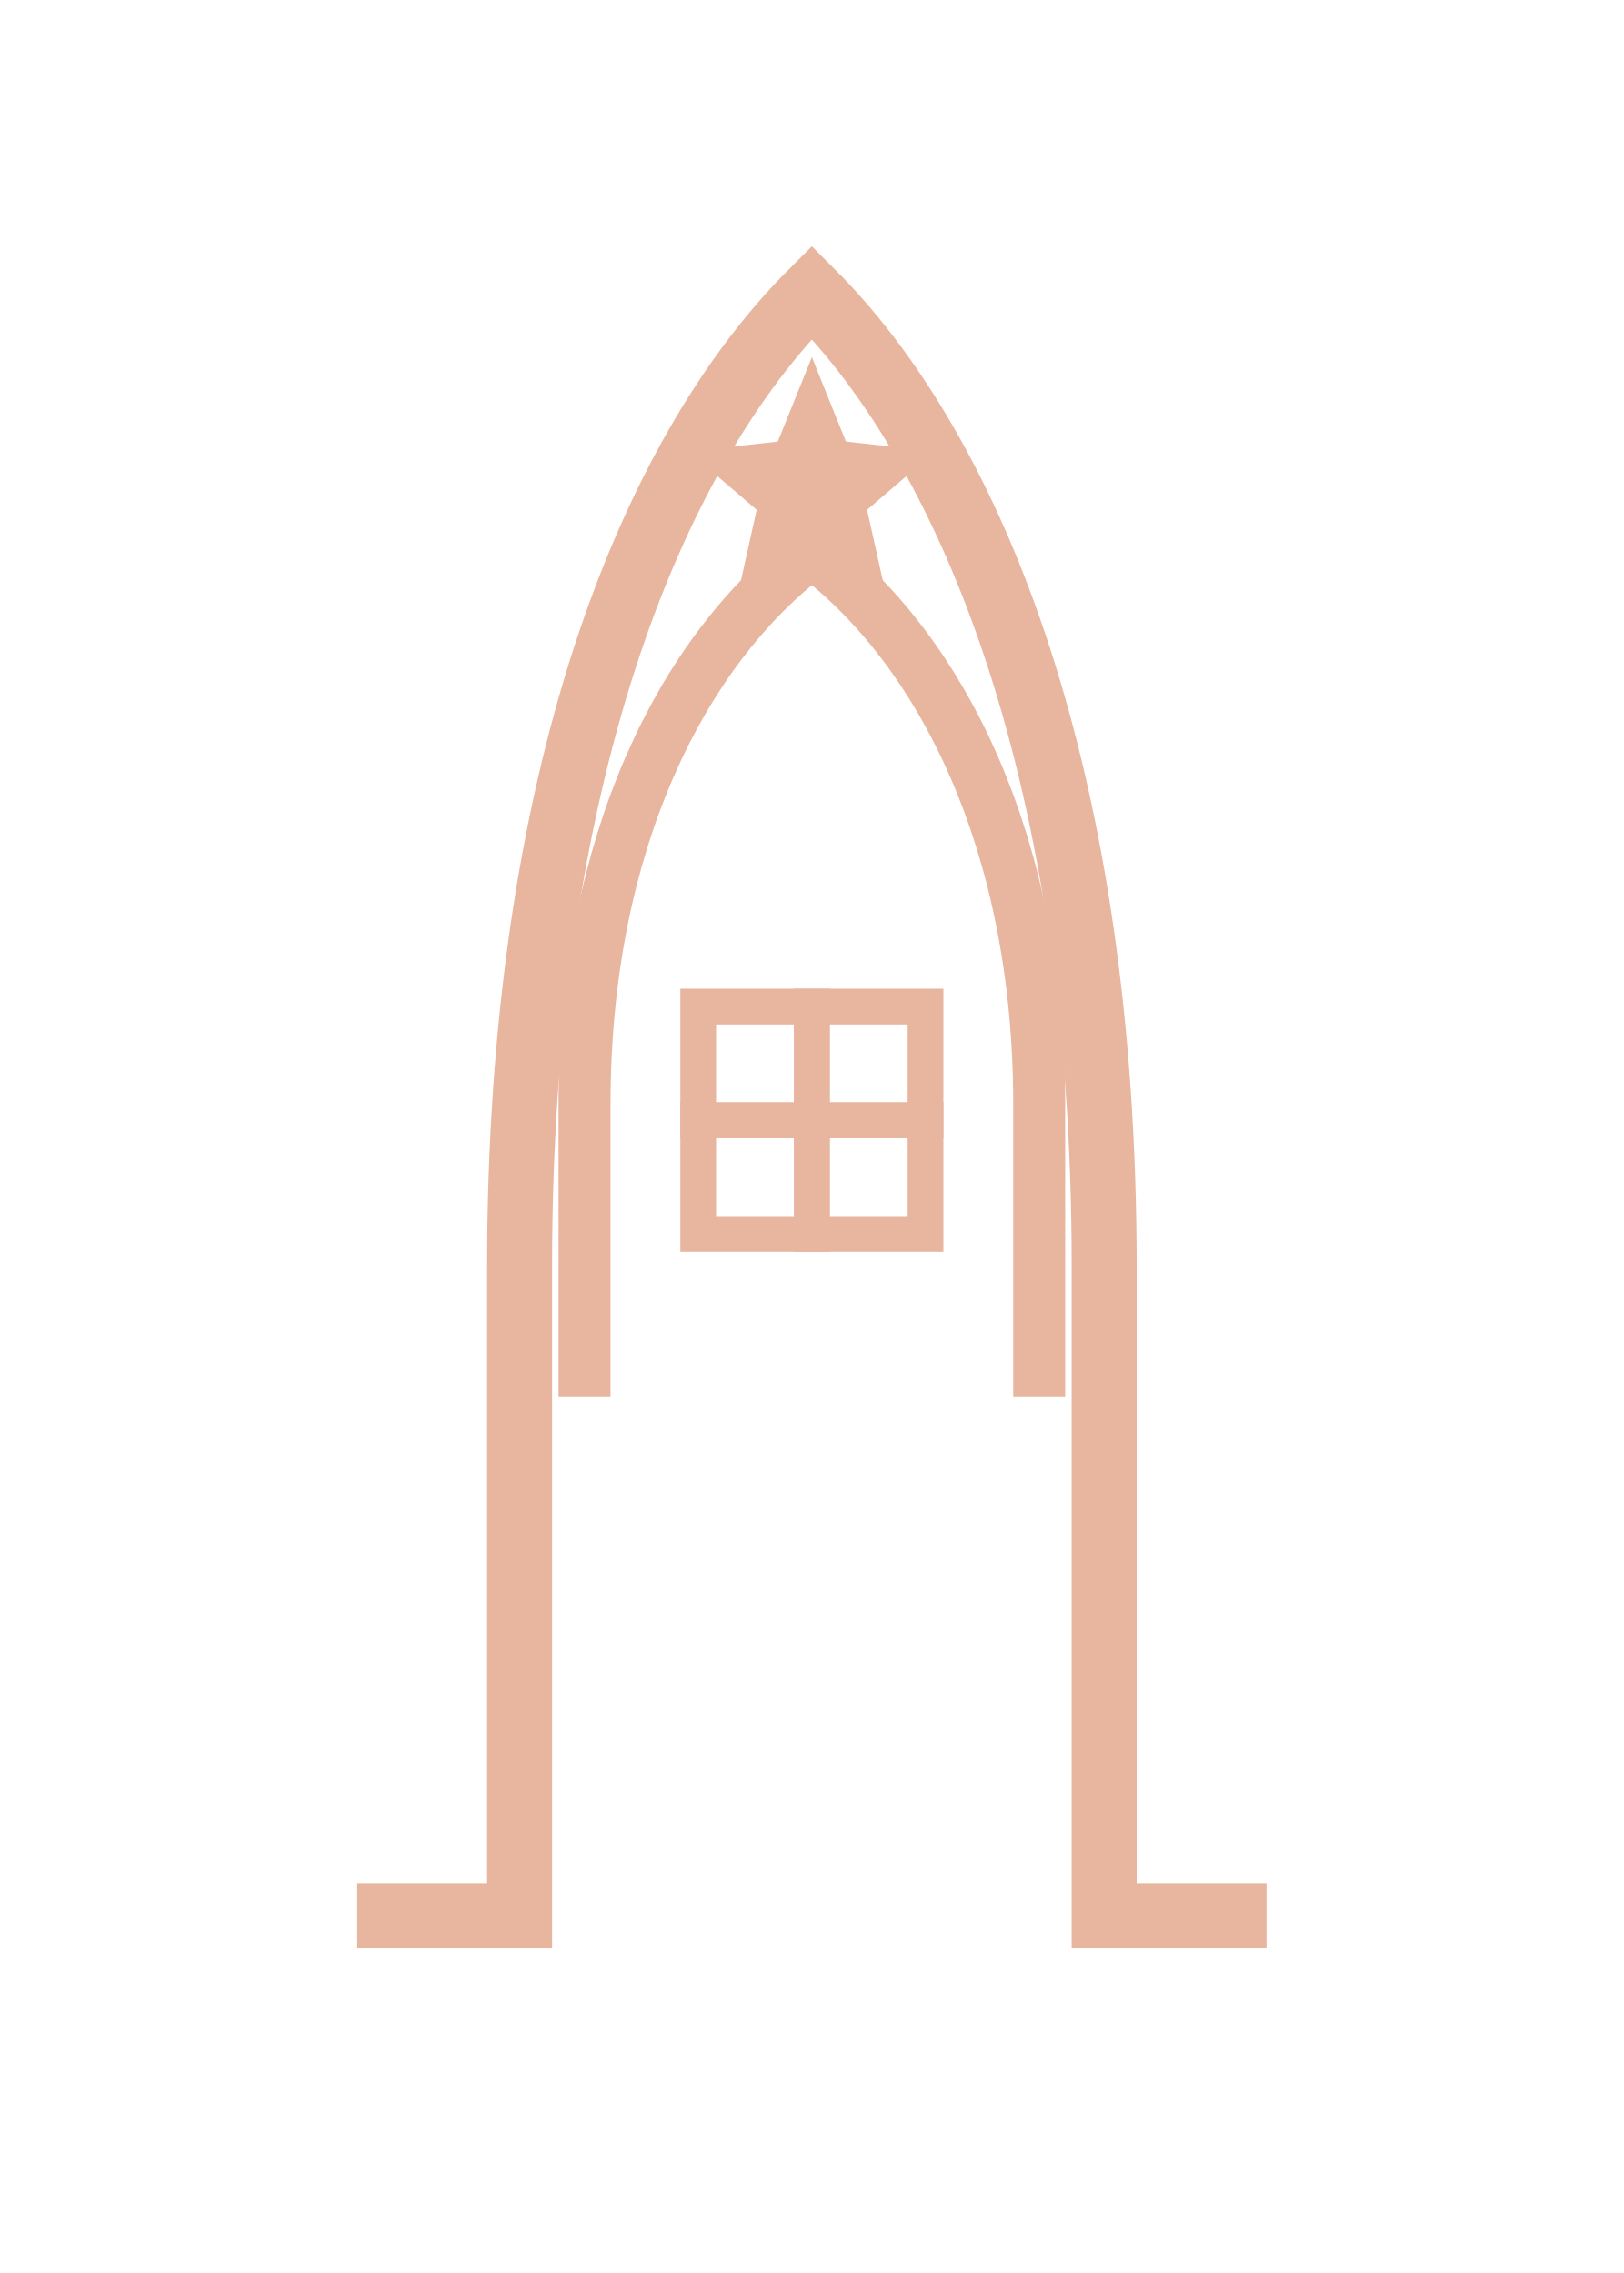
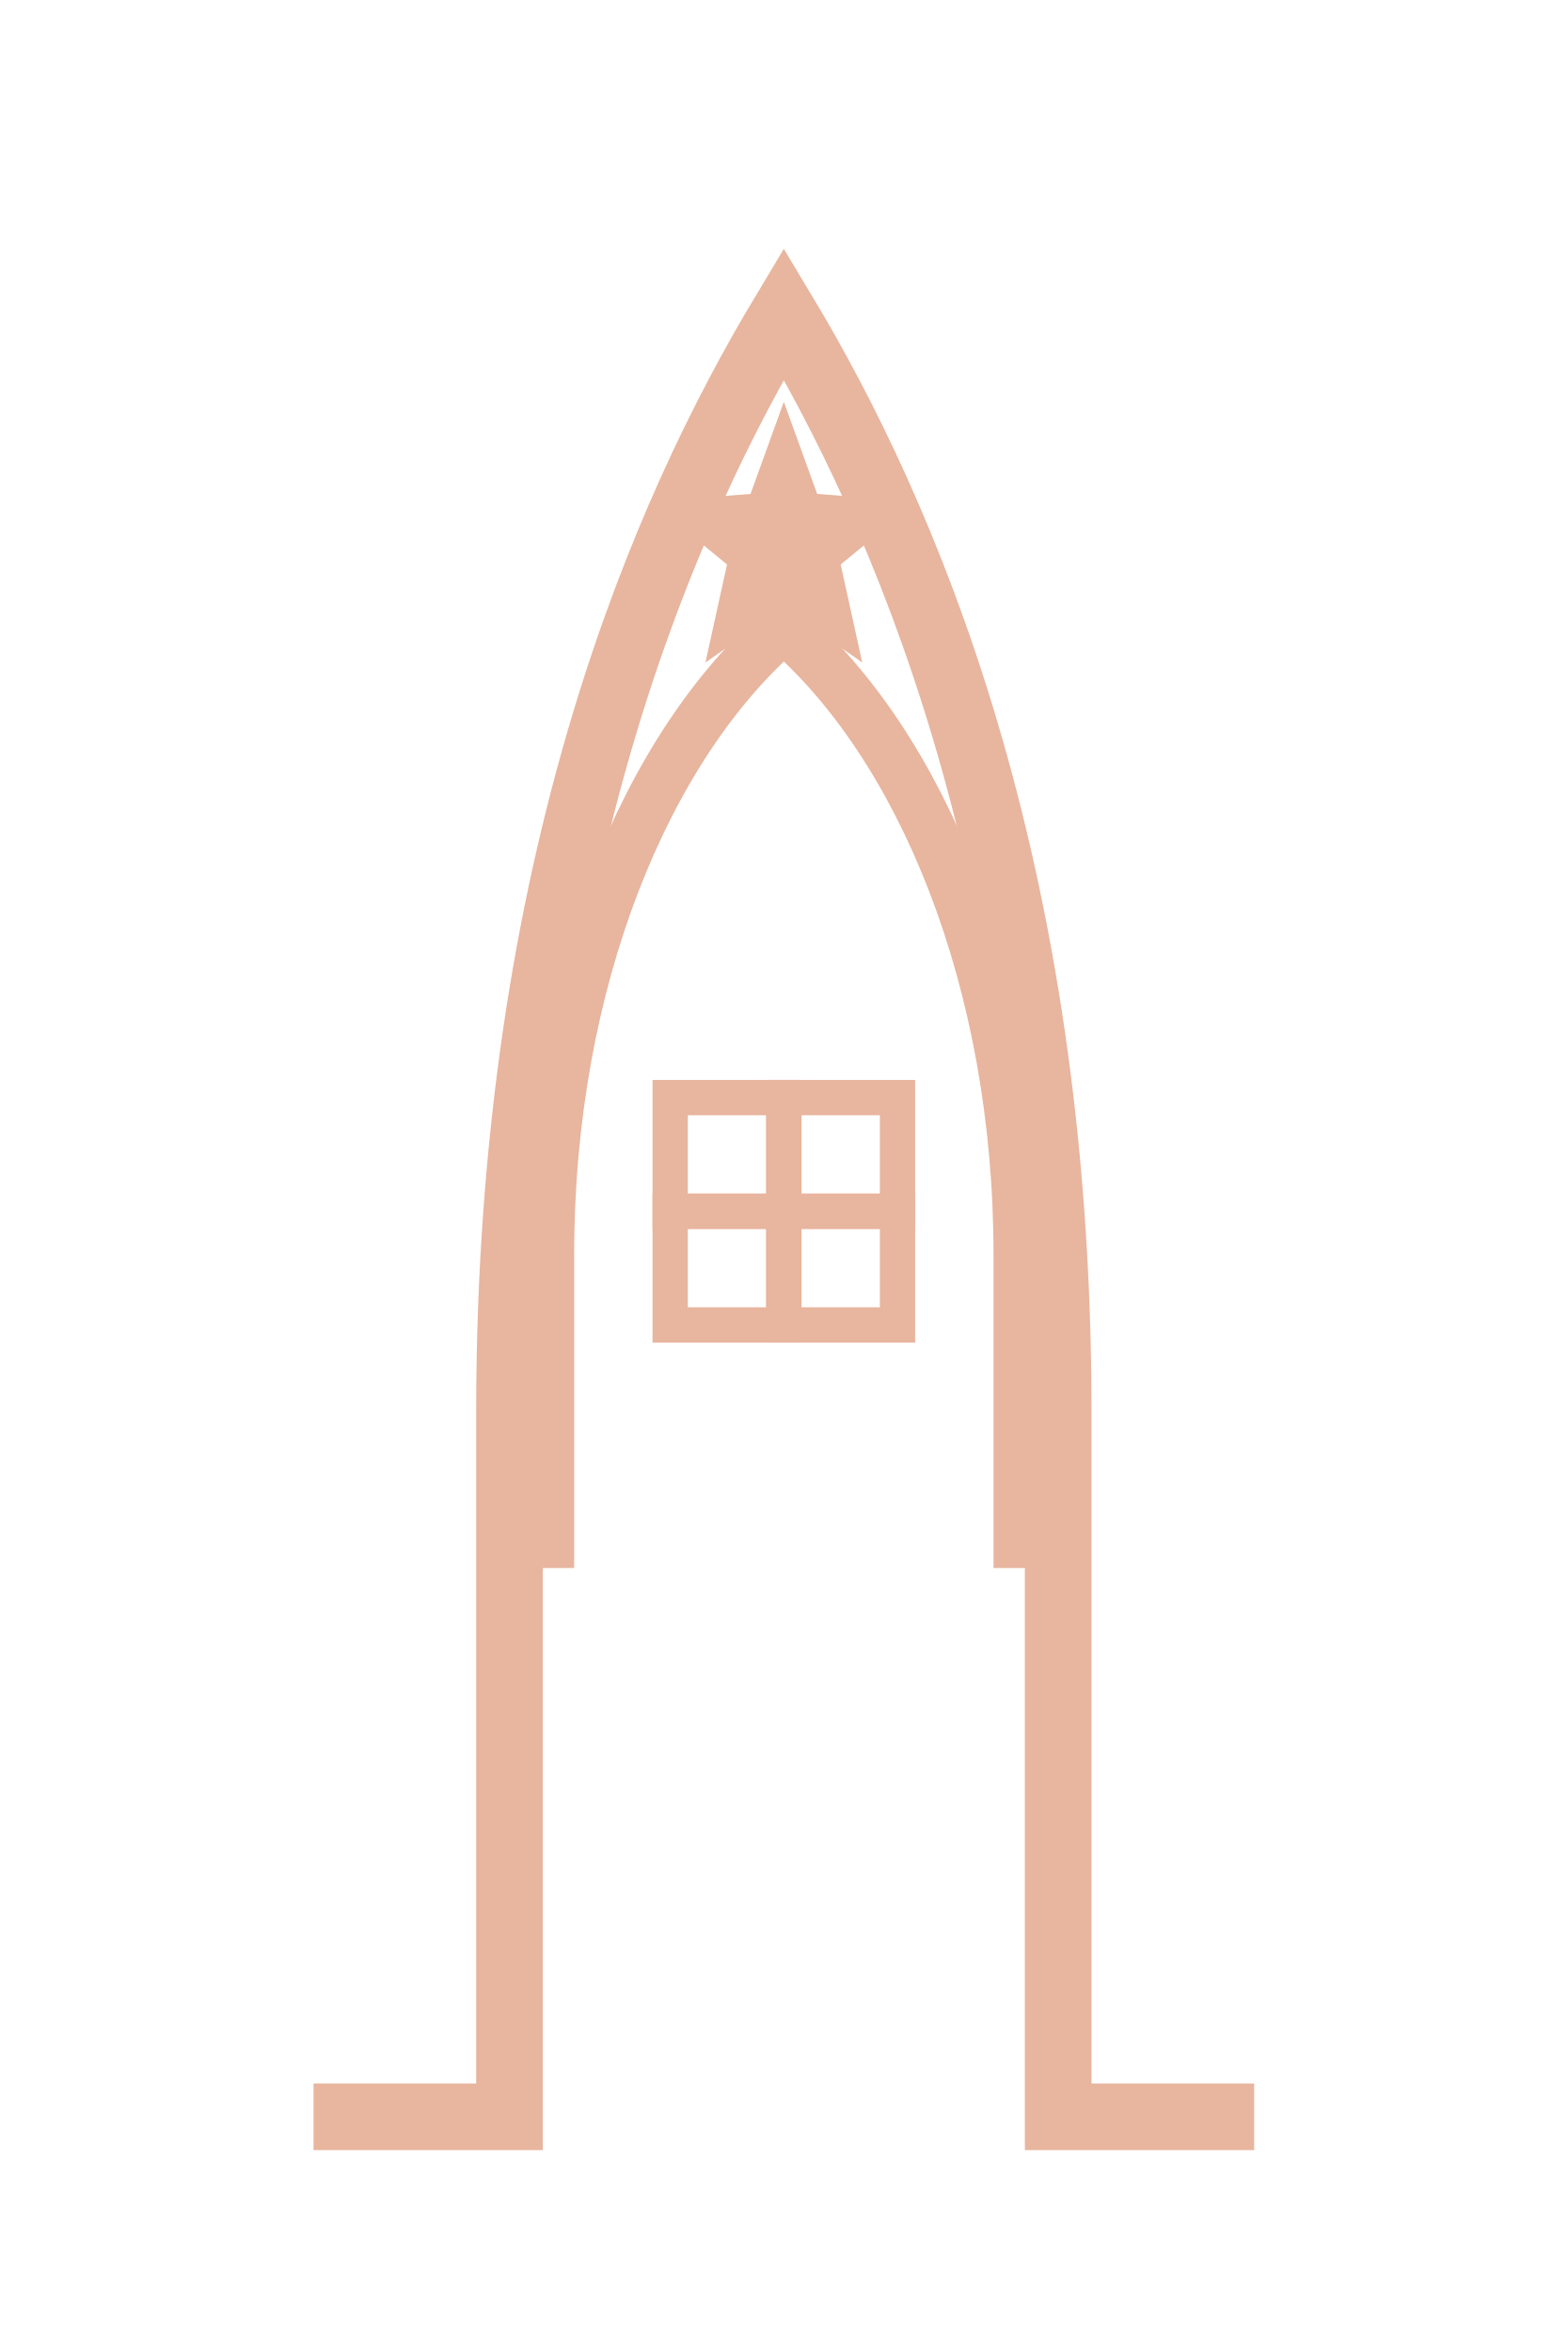
- <svg xmlns="http://www.w3.org/2000/svg" viewBox="0 0 100 140" fill="none" role="img" aria-label="AICB">
-   <path d="M22 118 H32 V78 C32 48 40 28 50 18 C60 28 68 48 68 78 V118 H78" stroke="#E8B59E" stroke-width="4" stroke-linecap="butt" stroke-linejoin="miter" />
-   <path d="M36 86 V68 C36 52 42 40 50 34 C58 40 64 52 64 68 V86" stroke="#E8B59E" stroke-width="3.2" stroke-linejoin="miter" />
-   <g stroke="#E8B59E" stroke-width="2.2">
-     <rect x="43" y="62" width="7" height="7" />
-     <rect x="50" y="62" width="7" height="7" />
-     <rect x="43" y="69" width="7" height="7" />
-     <rect x="50" y="69" width="7" height="7" />
+ <svg xmlns="http://www.w3.org/2000/svg" viewBox="0 0 80 120" fill="none" role="img" aria-label="AICB mark">
+   <path d="M16 108 H26 V72 C26 44 34 26 40 16 C46 26 54 44 54 72 V108 H64" stroke="#E8B59E" stroke-width="3.4" stroke-linecap="butt" stroke-linejoin="miter" />
+   <path d="M28 80 V64 C28 50 33 38 40 32 C47 38 52 50 52 64 V80" stroke="#E8B59E" stroke-width="2.6" stroke-linejoin="miter" />
+   <g stroke="#E8B59E" stroke-width="1.8">
+     <rect x="34.2" y="56" width="5.8" height="5.8" />
+     <rect x="40" y="56" width="5.8" height="5.8" />
+     <rect x="34.2" y="61.8" width="5.8" height="5.8" />
+     <rect x="40" y="61.8" width="5.8" height="5.8" />
  </g>
-   <path fill="#E8B59E" d="M50 22 L52.1 27.2 L57.6 27.8 L53.4 31.4 L54.6 36.8 L50 33.8 L45.4 36.8 L46.6 31.4 L42.4 27.8 L47.9 27.2 Z" />
+   <path fill="#E8B59E" d="M40 20.5 L41.7 25.2 L46.8 25.6 L42.9 28.8 L44 33.8 L40 31 L36 33.8 L37.1 28.8 L33.2 25.6 L38.3 25.2 Z" />
</svg>
